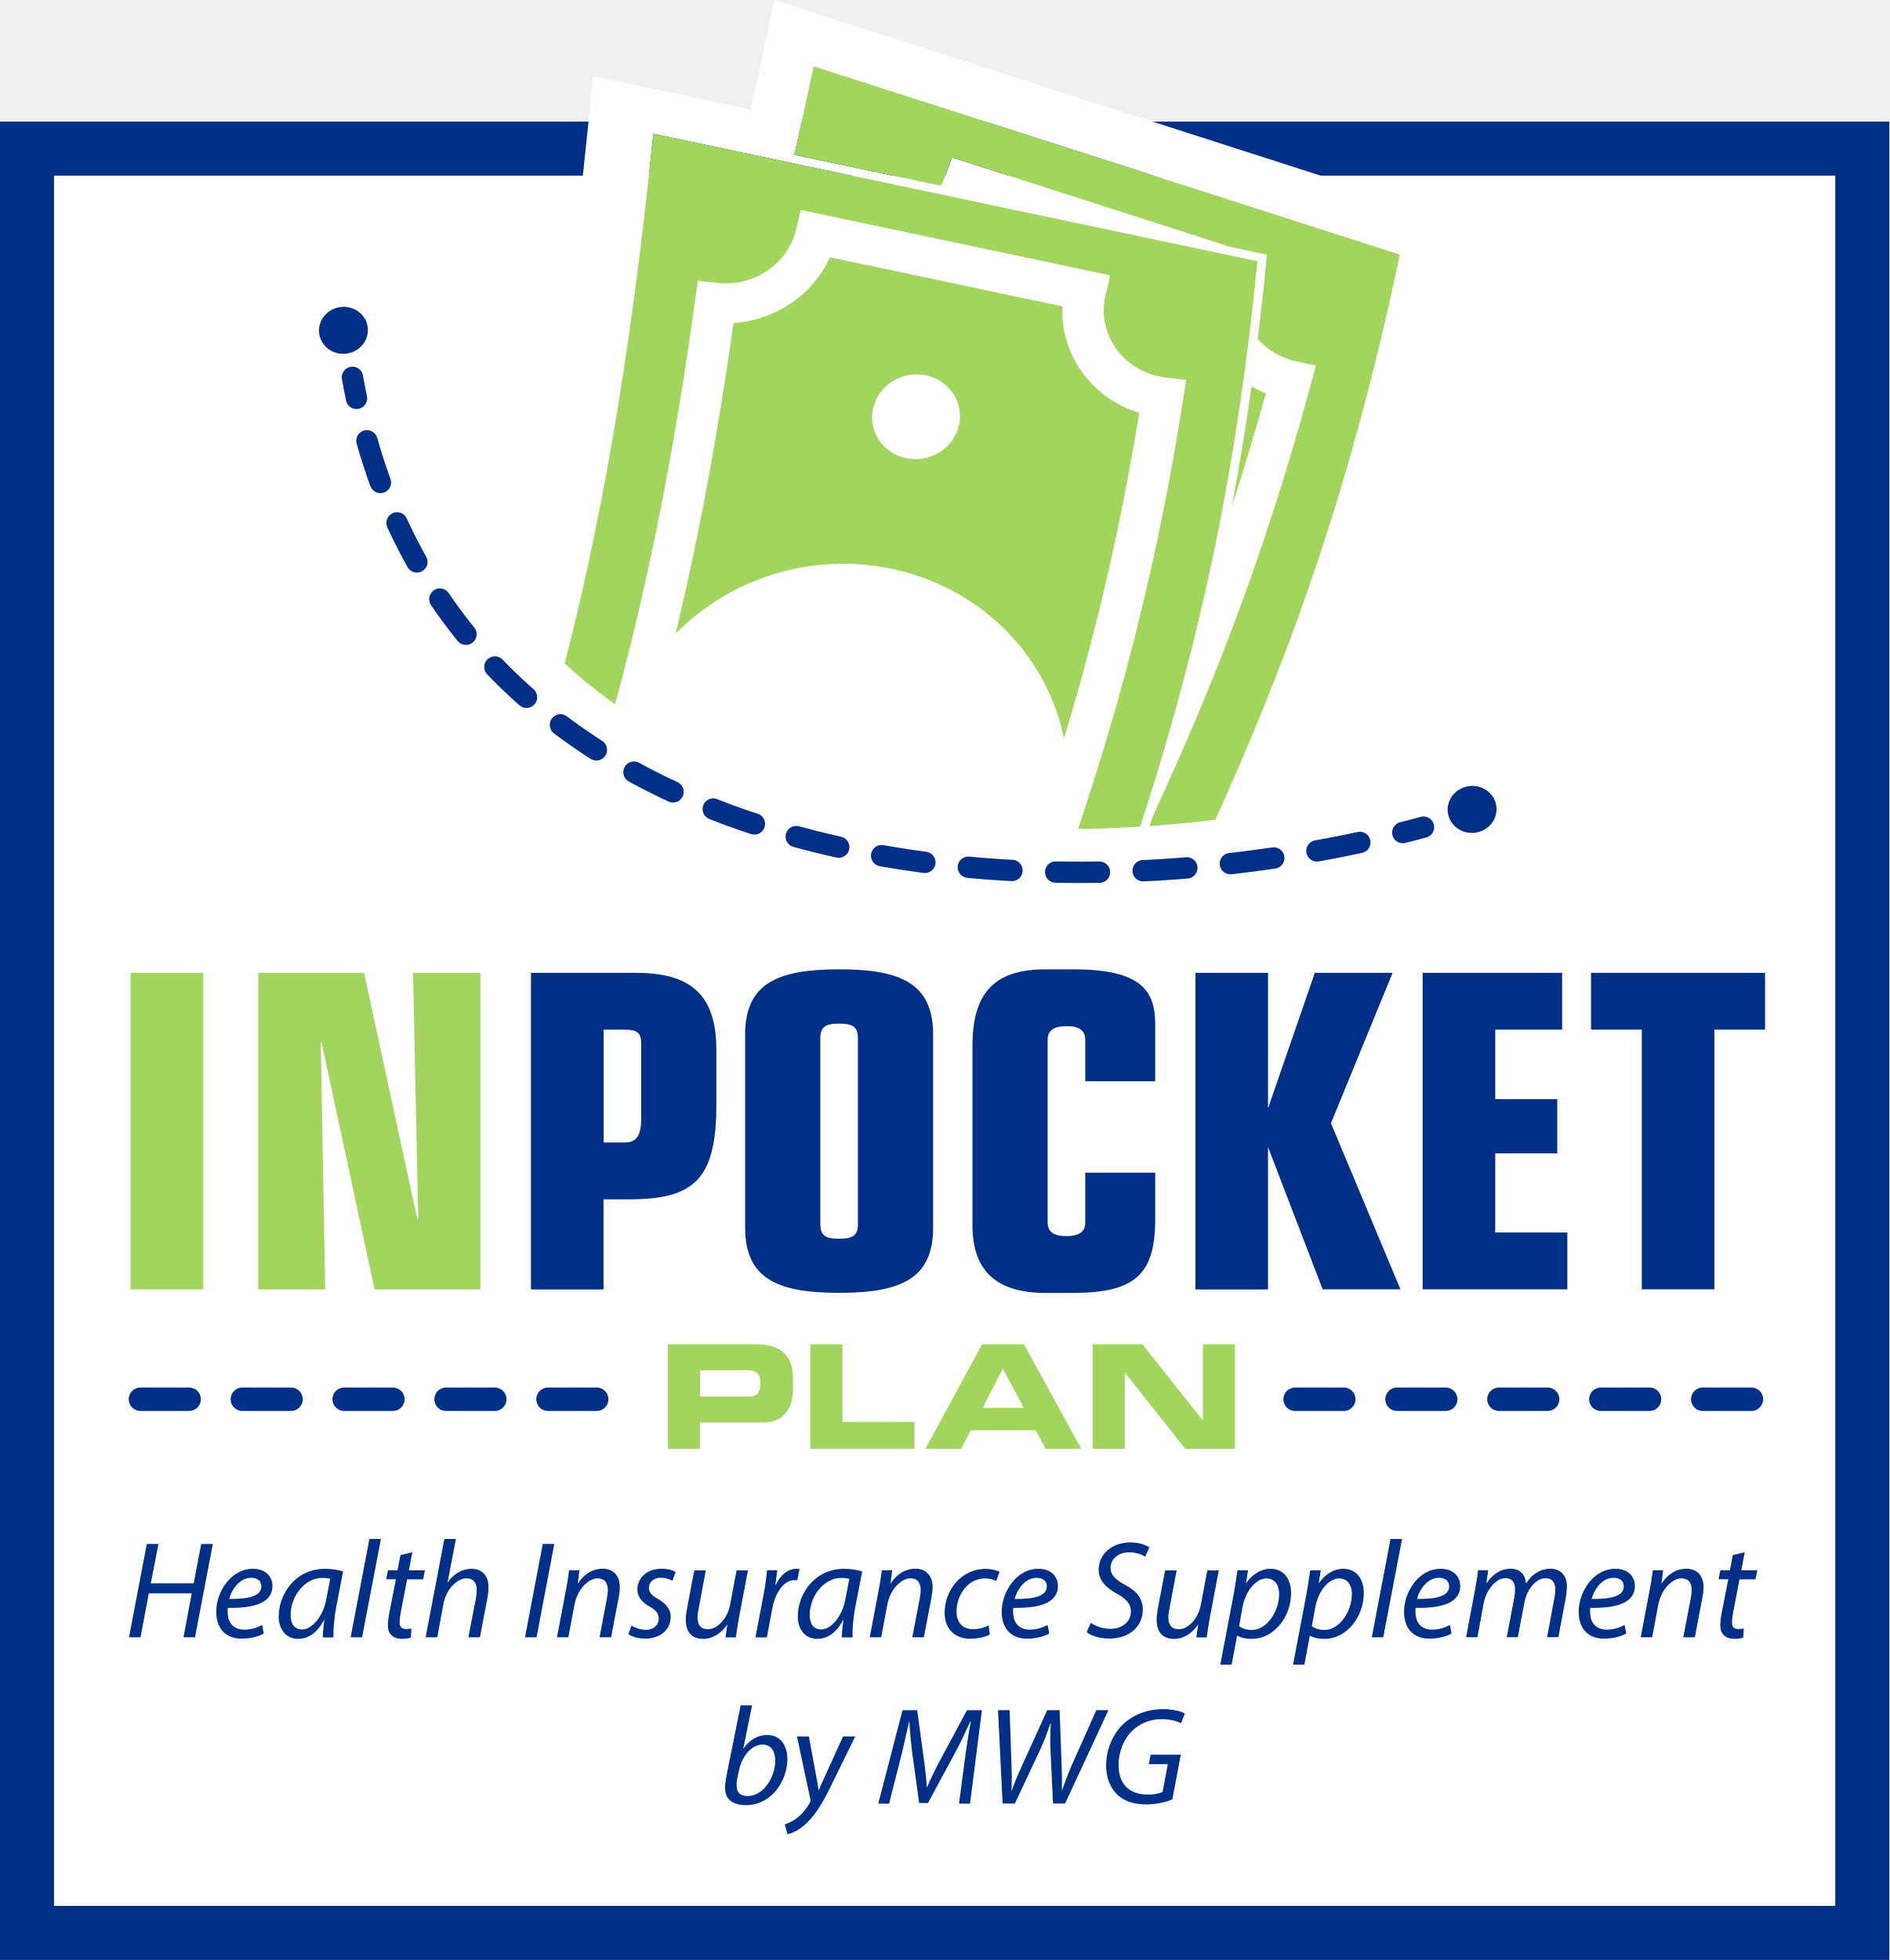
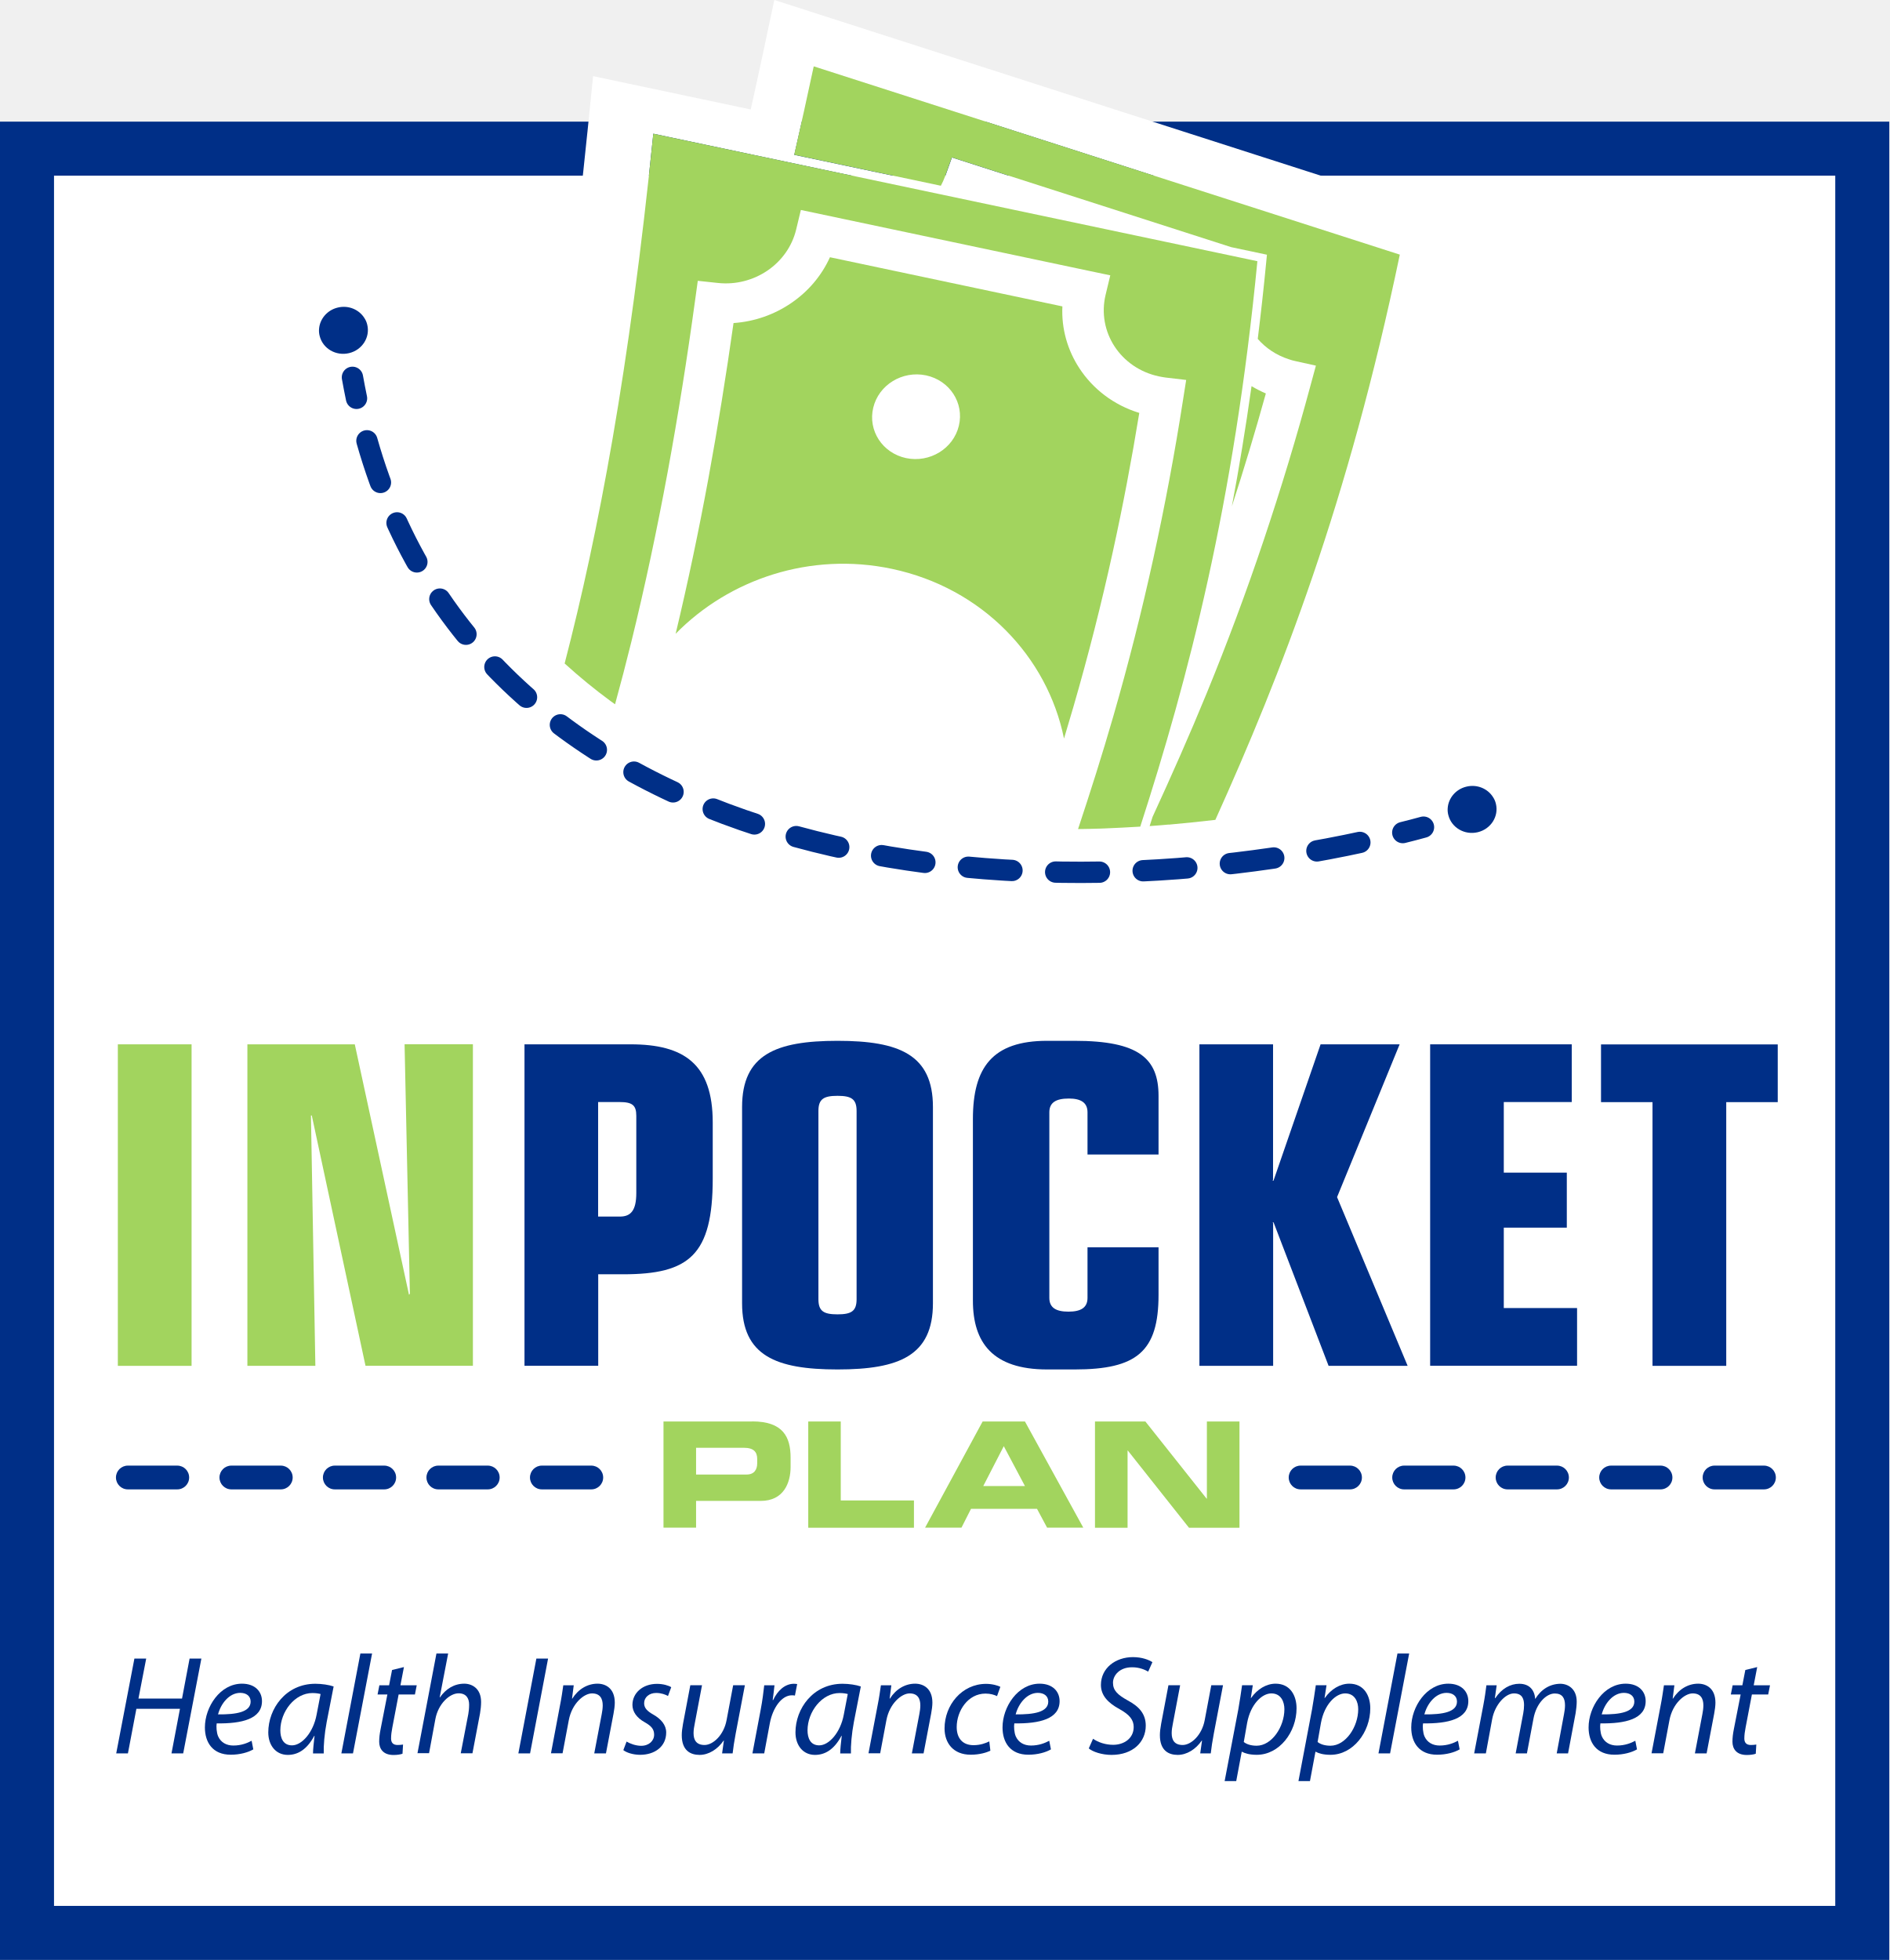
- <svg xmlns="http://www.w3.org/2000/svg" id="Layer_1" data-name="Layer 1" viewBox="0 0 209.86 217.69">
+ <svg xmlns="http://www.w3.org/2000/svg" id="Layer_1" viewBox="0 0 209.86 217.69">
  <defs>
-     <style>
-       .cls-1 {
-         fill: #002f87;
-       }
- 
-       .cls-2, .cls-3 {
-         fill: #fff;
-       }
- 
-       .cls-4 {
-         fill: #a2d45e;
-       }
- 
-       .cls-5 {
-         stroke-dasharray: 0 0 4.86 4.86;
-       }
- 
-       .cls-5, .cls-6 {
-         fill: none;
-         stroke-linecap: round;
-         stroke-width: 2.37px;
-       }
- 
-       .cls-5, .cls-6, .cls-3 {
-         stroke: #002f87;
-         stroke-miterlimit: 10;
-       }
- 
-       .cls-3 {
-         stroke-width: 6px;
-       }
-     </style>
+     <style>.cls-1{fill:#002f87;}.cls-2,.cls-3{fill:#fff;}.cls-4{fill:#a2d45e;}.cls-5{stroke-dasharray:0 0 4.86 4.86;}.cls-5,.cls-6{fill:none;stroke-linecap:round;stroke-width:2.37px;}.cls-5,.cls-6,.cls-3{stroke:#002f87;stroke-miterlimit:10;}.cls-3{stroke-width:6px;}</style>
  </defs>
  <rect class="cls-3" x="3" y="16.51" width="203.86" height="198.17" />
  <g>
-     <path class="cls-1" d="M17.6,171.48l-.85,4.37h4.77l.83-4.37h1.29l-1.98,10.37h-1.28l.92-4.88h-4.77l-.92,4.88h-1.28l1.98-10.37h1.28Z" />
-     <path class="cls-1" d="M29.31,181.42c-.55,.32-1.46,.58-2.46,.58-1.97,0-2.83-1.34-2.83-2.98,0-2.25,1.66-4.78,4.06-4.78,1.42,0,2.18,.85,2.18,1.91,0,1.95-2.2,2.48-4.95,2.43-.06,.32-.02,1.02,.15,1.42,.29,.66,.89,1,1.66,1,.88,0,1.54-.28,2-.52l.18,.95Zm-1.42-6.18c-1.21,0-2.12,1.18-2.43,2.35,2,.02,3.57-.25,3.57-1.4,0-.62-.46-.95-1.14-.95Z" />
-     <path class="cls-1" d="M35.85,181.85c0-.45,.08-1.15,.17-1.92h-.03c-.82,1.54-1.83,2.09-2.89,2.09-1.31,0-2.14-1.05-2.14-2.46,0-2.58,1.91-5.32,5.15-5.32,.71,0,1.49,.12,2,.29l-.75,3.88c-.25,1.29-.35,2.62-.32,3.45h-1.18Zm.83-6.49c-.18-.05-.46-.11-.89-.11-1.92,0-3.49,2.01-3.51,4.08,0,.83,.29,1.65,1.28,1.65,1.06,0,2.32-1.38,2.69-3.37l.43-2.25Z" />
-     <path class="cls-1" d="M38.95,181.85l2.08-10.92h1.28l-2.09,10.92h-1.26Z" />
-     <path class="cls-1" d="M45.8,172.41l-.38,2h1.78l-.2,1h-1.78l-.69,3.61c-.08,.42-.14,.8-.14,1.2,0,.45,.21,.71,.71,.71,.22,0,.43-.02,.6-.05l-.06,1c-.23,.09-.62,.14-.98,.14-1.14,0-1.57-.69-1.57-1.45,0-.43,.05-.86,.15-1.4l.74-3.77h-1.08l.2-1h1.06l.32-1.68,1.32-.32Z" />
-     <path class="cls-1" d="M47.28,181.85l2.08-10.92h1.28l-.92,4.8h.03c.63-.91,1.54-1.49,2.66-1.49,.85,0,1.85,.52,1.85,2,0,.4-.05,.88-.12,1.26l-.83,4.35h-1.28l.83-4.29c.05-.28,.09-.62,.09-1.03,0-.69-.32-1.23-1.15-1.23-.98,0-2.23,1.15-2.54,2.83l-.69,3.72h-1.28Z" />
-     <path class="cls-1" d="M61.57,171.48l-1.97,10.37h-1.28l1.97-10.37h1.28Z" />
-     <path class="cls-1" d="M61.87,181.85l1-5.28c.17-.83,.26-1.55,.35-2.17h1.14l-.18,1.46h.03c.66-1.05,1.66-1.63,2.75-1.63,.89,0,1.89,.51,1.89,2.08,0,.32-.06,.8-.14,1.2l-.83,4.34h-1.28l.81-4.29c.06-.29,.11-.65,.11-.95,0-.75-.29-1.31-1.17-1.31s-2.2,1.09-2.54,2.94l-.68,3.61h-1.28Z" />
-     <path class="cls-1" d="M70.15,180.56c.35,.22,1,.46,1.6,.46,.86,0,1.42-.55,1.42-1.22,0-.58-.26-.94-1.03-1.37-.86-.48-1.34-1.14-1.34-1.89,0-1.31,1.12-2.31,2.69-2.31,.68,0,1.28,.18,1.55,.37l-.35,.97c-.26-.15-.74-.34-1.29-.34-.77,0-1.32,.48-1.32,1.12,0,.54,.35,.88,1.02,1.25,.83,.48,1.4,1.12,1.4,1.95,0,1.57-1.28,2.45-2.85,2.45-.8,0-1.51-.25-1.85-.51l.35-.94Z" />
-     <path class="cls-1" d="M83.08,174.41l-1,5.28c-.15,.83-.26,1.55-.34,2.17h-1.15l.2-1.4h-.03c-.66,.97-1.65,1.57-2.63,1.57s-1.95-.46-1.95-2.15c0-.35,.05-.75,.14-1.25l.8-4.21h1.28l-.78,4.15c-.09,.42-.14,.77-.14,1.09,0,.77,.32,1.29,1.2,1.29,.92,0,2.11-1.08,2.42-2.72l.72-3.81h1.28Z" />
-     <path class="cls-1" d="M83.92,181.85l.91-4.8c.18-.97,.31-1.95,.38-2.65h1.12c-.06,.52-.12,1.05-.2,1.62h.05c.48-1.02,1.28-1.78,2.28-1.78,.11,0,.26,.02,.35,.03l-.25,1.26c-.08-.02-.2-.03-.34-.03-1.11,0-2.09,1.34-2.42,3.08l-.62,3.28h-1.28Z" />
-     <path class="cls-1" d="M93.51,181.85c0-.45,.08-1.15,.17-1.92h-.03c-.82,1.54-1.83,2.09-2.89,2.09-1.31,0-2.14-1.05-2.14-2.46,0-2.58,1.91-5.32,5.15-5.32,.71,0,1.49,.12,2,.29l-.75,3.88c-.25,1.29-.35,2.62-.32,3.45h-1.18Zm.83-6.49c-.18-.05-.46-.11-.89-.11-1.92,0-3.49,2.01-3.51,4.08,0,.83,.29,1.65,1.28,1.65,1.06,0,2.32-1.38,2.69-3.37l.43-2.25Z" />
-     <path class="cls-1" d="M96.61,181.85l1-5.28c.17-.83,.26-1.55,.35-2.17h1.14l-.18,1.46h.03c.66-1.05,1.66-1.63,2.75-1.63,.89,0,1.89,.51,1.89,2.08,0,.32-.06,.8-.14,1.2l-.83,4.34h-1.28l.82-4.29c.06-.29,.11-.65,.11-.95,0-.75-.29-1.31-1.17-1.31s-2.2,1.09-2.54,2.94l-.68,3.61h-1.28Z" />
-     <path class="cls-1" d="M109.94,181.56c-.38,.18-1.15,.45-2.15,.45-1.92,0-2.86-1.29-2.86-2.88,0-2.54,1.88-4.88,4.55-4.88,.69,0,1.32,.2,1.55,.32l-.37,1.02c-.29-.14-.71-.28-1.26-.28-1.94,0-3.15,1.91-3.15,3.66,0,1.2,.63,1.98,1.85,1.98,.75,0,1.34-.23,1.72-.42l.12,1.02Z" />
-     <path class="cls-1" d="M116.56,181.42c-.55,.32-1.46,.58-2.46,.58-1.97,0-2.83-1.34-2.83-2.98,0-2.25,1.66-4.78,4.06-4.78,1.42,0,2.18,.85,2.18,1.91,0,1.95-2.2,2.48-4.95,2.43-.06,.32-.02,1.02,.15,1.42,.29,.66,.89,1,1.66,1,.88,0,1.54-.28,2-.52l.18,.95Zm-1.42-6.18c-1.21,0-2.12,1.18-2.43,2.35,2,.02,3.57-.25,3.57-1.4,0-.62-.46-.95-1.14-.95Z" />
-     <path class="cls-1" d="M121.17,180.25c.55,.38,1.34,.66,2.2,.66,1.17,0,2.25-.69,2.25-1.95,0-.77-.45-1.34-1.52-1.94-1.32-.71-2.06-1.54-2.06-2.66,0-1.85,1.6-3.05,3.51-3.05,1,0,1.75,.31,2.12,.55l-.46,1.03c-.32-.19-.97-.49-1.8-.48-1.28,0-2.05,.85-2.05,1.69s.52,1.32,1.6,1.92c1.28,.68,1.98,1.49,1.98,2.77,0,1.8-1.42,3.2-3.74,3.2-1.05,0-2.06-.34-2.49-.71l.46-1.05Z" />
-     <path class="cls-1" d="M135.38,174.41l-1,5.28c-.15,.83-.26,1.55-.34,2.17h-1.15l.2-1.4h-.03c-.66,.97-1.65,1.57-2.63,1.57s-1.95-.46-1.95-2.15c0-.35,.05-.75,.14-1.25l.8-4.21h1.28l-.78,4.15c-.09,.42-.14,.77-.14,1.09,0,.77,.32,1.29,1.2,1.29,.92,0,2.11-1.08,2.41-2.72l.72-3.81h1.28Z" />
-     <path class="cls-1" d="M135.55,184.9l1.49-7.84c.15-.89,.31-1.89,.42-2.65h1.17l-.22,1.4h.03c.68-.97,1.66-1.57,2.68-1.57,1.62,0,2.29,1.32,2.29,2.69,0,2.62-1.88,5.09-4.35,5.09-.8,0-1.32-.17-1.62-.34h-.03l-.6,3.21h-1.26Zm2.09-4.29c.32,.26,.81,.42,1.42,.42,1.65,0,3.03-2.05,3.03-4,0-.78-.35-1.72-1.43-1.72-1,0-2.26,1.15-2.65,3.23l-.37,2.08Z" />
-     <path class="cls-1" d="M143.63,184.9l1.49-7.84c.15-.89,.31-1.89,.42-2.65h1.17l-.22,1.4h.03c.68-.97,1.66-1.57,2.68-1.57,1.62,0,2.29,1.32,2.29,2.69,0,2.62-1.88,5.09-4.35,5.09-.8,0-1.32-.17-1.62-.34h-.03l-.6,3.21h-1.26Zm2.09-4.29c.32,.26,.82,.42,1.42,.42,1.65,0,3.03-2.05,3.03-4,0-.78-.35-1.72-1.43-1.72-1,0-2.26,1.15-2.65,3.23l-.37,2.08Z" />
-     <path class="cls-1" d="M152.38,181.85l2.08-10.92h1.28l-2.09,10.92h-1.26Z" />
-     <path class="cls-1" d="M161.25,181.42c-.55,.32-1.46,.58-2.46,.58-1.97,0-2.83-1.34-2.83-2.98,0-2.25,1.66-4.78,4.06-4.78,1.42,0,2.18,.85,2.18,1.91,0,1.95-2.2,2.48-4.95,2.43-.06,.32-.02,1.02,.15,1.42,.29,.66,.89,1,1.66,1,.88,0,1.54-.28,2-.52l.18,.95Zm-1.42-6.18c-1.21,0-2.12,1.18-2.43,2.35,2,.02,3.57-.25,3.57-1.4,0-.62-.46-.95-1.14-.95Z" />
-     <path class="cls-1" d="M162.85,181.85l1-5.28c.15-.83,.26-1.55,.34-2.17h1.12l-.2,1.4h.05c.69-1.03,1.63-1.57,2.61-1.57,1.14,0,1.68,.72,1.74,1.66,.66-1.08,1.61-1.65,2.74-1.66,.86,0,1.8,.55,1.8,1.95,0,.35-.05,.85-.12,1.26l-.83,4.4h-1.25l.8-4.29c.06-.28,.11-.66,.11-.97,0-.79-.29-1.29-1.12-1.29-.92,0-2.01,1.08-2.32,2.74l-.72,3.81h-1.23l.83-4.37c.06-.32,.09-.62,.09-.91,0-.63-.17-1.28-1.11-1.28s-2.09,1.23-2.38,2.82l-.69,3.74h-1.25Z" />
-     <path class="cls-1" d="M180.65,181.42c-.55,.32-1.46,.58-2.46,.58-1.97,0-2.83-1.34-2.83-2.98,0-2.25,1.66-4.78,4.06-4.78,1.42,0,2.18,.85,2.18,1.91,0,1.95-2.2,2.48-4.95,2.43-.06,.32-.02,1.02,.15,1.42,.29,.66,.89,1,1.66,1,.88,0,1.54-.28,2-.52l.18,.95Zm-1.42-6.18c-1.21,0-2.12,1.18-2.43,2.35,2,.02,3.57-.25,3.57-1.4,0-.62-.46-.95-1.14-.95Z" />
-     <path class="cls-1" d="M182.25,181.85l1-5.28c.17-.83,.26-1.55,.35-2.17h1.14l-.18,1.46h.03c.66-1.05,1.66-1.63,2.75-1.63,.89,0,1.89,.51,1.89,2.08,0,.32-.06,.8-.14,1.2l-.83,4.34h-1.28l.82-4.29c.06-.29,.11-.65,.11-.95,0-.75-.29-1.31-1.17-1.31s-2.2,1.09-2.54,2.94l-.68,3.61h-1.28Z" />
-     <path class="cls-1" d="M193.8,172.41l-.38,2h1.78l-.2,1h-1.78l-.69,3.61c-.08,.42-.14,.8-.14,1.2,0,.45,.21,.71,.71,.71,.22,0,.43-.02,.6-.05l-.06,1c-.23,.09-.62,.14-.98,.14-1.14,0-1.57-.69-1.57-1.45,0-.43,.05-.86,.15-1.4l.74-3.77h-1.08l.2-1h1.06l.32-1.68,1.32-.32Z" />
-     <path class="cls-1" d="M83.54,189.39l-.98,4.83h.03c.66-1,1.62-1.52,2.62-1.52,1.63,0,2.25,1.35,2.25,2.68,0,2.28-1.65,5.11-4.63,5.11-1.31,0-2.29-.54-2.29-1.92,0-.35,.06-.8,.12-1.15l1.61-8.01h1.28Zm-1.62,8.04c-.06,.25-.11,.55-.09,.94,0,.71,.4,1.11,1.2,1.11,1.92,0,3.09-2.29,3.09-3.94,0-.92-.4-1.78-1.42-1.78-1.11,0-2.25,1.14-2.62,2.89l-.17,.79Z" />
-     <path class="cls-1" d="M89.85,192.87l.74,4.01c.17,.85,.26,1.4,.34,1.95h.03c.2-.48,.42-1,.8-1.82l1.89-4.15h1.35l-2.78,5.66c-.8,1.62-1.55,2.92-2.57,3.91-.83,.85-1.74,1.2-2.17,1.29l-.31-1.09c.32-.12,.86-.32,1.37-.72,.49-.38,1.03-.98,1.43-1.71,.06-.12,.06-.22,.05-.34l-1.49-7h1.32Z" />
-     <path class="cls-1" d="M106.53,200.31l.74-5.6c.14-.98,.37-2.51,.57-3.51h-.06c-.48,1.05-1.05,2.28-1.62,3.34l-3.08,5.71h-.98l-.77-5.58c-.15-1.2-.26-2.4-.32-3.46h-.03c-.23,.95-.55,2.52-.8,3.51l-1.42,5.6h-1.2l2.69-10.37h1.63l.81,5.95c.11,.88,.23,1.81,.25,2.58h.05c.32-.77,.77-1.69,1.21-2.55l3.21-5.98h1.66l-1.32,10.37h-1.23Z" />
-     <path class="cls-1" d="M111.37,200.31l-.51-10.37h1.29l.21,6.21c.05,1.34,.02,2.05,0,2.71h.03c.25-.68,.49-1.35,1.08-2.63l2.86-6.29h1.37l.22,5.97c.05,1.34,.05,2.25,.03,2.92h.03c.31-.89,.62-1.72,1.02-2.66l2.78-6.23h1.34l-4.81,10.37h-1.34l-.28-5.89c-.05-1.22-.03-1.8,.03-2.98h-.05c-.34,.98-.62,1.78-1.05,2.72l-2.89,6.15h-1.37Z" />
-     <path class="cls-1" d="M130.22,199.86c-.6,.25-1.71,.55-2.92,.55-1.46,0-2.6-.42-3.38-1.29s-1.05-2-1.05-3.03c0-1.72,.69-3.52,2.03-4.72,1.11-.97,2.6-1.54,4.26-1.54,1.28,0,2.14,.29,2.45,.48l-.42,1.08c-.54-.26-1.25-.45-2.18-.45-1.23,0-2.35,.45-3.21,1.26-.97,.91-1.55,2.38-1.55,3.8,0,2,1,3.32,3.31,3.32,.62,0,1.2-.12,1.58-.29l.58-3.09h-2.11l.2-1.05h3.35l-.94,4.97Z" />
-   </g>
-   <g>
-     <path class="cls-4" d="M14.51,108.05h8.06v35.16H14.51v-35.16Z" />
-     <path class="cls-4" d="M35.73,115.82h-.1l.49,27.39h-7.43v-35.16h11.75l5.92,27.39,.1-.1-.58-27.29h7.48v35.16h-11.75l-5.88-27.39Z" />
-     <path class="cls-1" d="M58.98,108.05h11.61c5.83,0,8.98,2.14,8.98,8.55v6.12c0,8.4-2.57,10.49-9.81,10.49h-2.72v10h-8.06v-35.16Zm10.44,18.84c1.17,0,1.8-.63,1.8-2.57v-8.45c0-1.17-.44-1.51-1.84-1.51h-2.33v12.53h2.38Z" />
-     <path class="cls-1" d="M82.77,114.9c0-5.73,3.69-7.24,10.44-7.24s10.44,1.51,10.44,7.24v21.46c0,5.73-3.69,7.23-10.44,7.23s-10.44-1.51-10.44-7.23v-21.46Zm12.53,.44c0-1.31-.58-1.65-2.09-1.65s-2.09,.34-2.09,1.65v20.59c0,1.31,.58,1.65,2.09,1.65s2.09-.34,2.09-1.65v-20.59Z" />
-     <path class="cls-1" d="M108.02,116.21c0-5.63,2.14-8.55,8.11-8.55h3.01c7.04,0,9.18,1.94,9.18,6.02v6.41h-7.77v-4.61c0-1.07-.73-1.51-2.04-1.51-1.41,0-2.14,.44-2.14,1.51v20.3c0,1.07,.73,1.51,2.09,1.51s2.09-.44,2.09-1.51v-5.54h7.77v5.2c0,6.22-2.38,8.16-9.18,8.16h-3.01c-5.97,0-8.11-2.96-8.11-7.53v-19.86Z" />
-     <path class="cls-1" d="M132.79,108.05h8.06v14.81l-.05,.1h.1l5.15-14.91h8.64l-6.85,16.7,7.72,18.45h-8.64l-6.02-15.68h-.1l.05,.1v15.59h-8.06v-35.16Z" />
-     <path class="cls-1" d="M158.03,108.05h15.49v6.31h-7.43v7.72h6.89v6.02h-6.89v8.79h8.01v6.31h-16.07v-35.16Z" />
-     <path class="cls-1" d="M182.36,114.36h-5.63v-6.31h19.33v6.31h-5.63v28.84h-8.06v-28.84Z" />
+     <path class="cls-4" d="M13.09,115.99h8.19v35.71H13.09v-35.71Z" />
+     <path class="cls-4" d="M34.64,123.89h-.1l.49,27.81h-7.55v-35.71h11.93l6.02,27.81,.1-.1-.59-27.72h7.59v35.71h-11.93l-5.97-27.81Z" />
+     <path class="cls-1" d="M58.26,115.99h11.79c5.92,0,9.12,2.17,9.12,8.68v6.21c0,8.53-2.61,10.65-9.96,10.65h-2.76v10.16h-8.19v-35.71Zm10.6,19.13c1.18,0,1.82-.64,1.82-2.61v-8.58c0-1.18-.44-1.53-1.87-1.53h-2.37v12.72h2.42Z" />
+     <path class="cls-1" d="M82.43,122.95c0-5.82,3.75-7.35,10.6-7.35s10.6,1.53,10.6,7.35v21.8c0,5.82-3.75,7.35-10.6,7.35s-10.6-1.53-10.6-7.35v-21.8Zm12.72,.44c0-1.33-.59-1.68-2.12-1.68s-2.12,.35-2.12,1.68v20.91c0,1.33,.59,1.68,2.12,1.68s2.12-.35,2.12-1.68v-20.91Z" />
+     <path class="cls-1" d="M108.07,124.28c0-5.72,2.17-8.68,8.24-8.68h3.06c7.15,0,9.32,1.97,9.32,6.12v6.51h-7.89v-4.69c0-1.08-.74-1.53-2.07-1.53-1.43,0-2.17,.44-2.17,1.53v20.61c0,1.09,.74,1.53,2.12,1.53s2.12-.44,2.12-1.53v-5.62h7.89v5.28c0,6.31-2.42,8.29-9.32,8.29h-3.06c-6.07,0-8.24-3.01-8.24-7.64v-20.17Z" />
+     <path class="cls-1" d="M133.22,115.99h8.19v15.04l-.05,.1h.1l5.23-15.14h8.78l-6.95,16.97,7.84,18.74h-8.78l-6.11-15.93h-.1l.05,.1v15.83h-8.19v-35.71Z" />
+     <path class="cls-1" d="M158.86,115.99h15.73v6.41h-7.55v7.84h7v6.11h-7v8.93h8.14v6.41h-16.32v-35.71Z" />
+     <path class="cls-1" d="M183.56,122.41h-5.72v-6.41h19.63v6.41h-5.72v29.29h-8.19v-29.29Z" />
  </g>
  <g>
    <path class="cls-2" d="M56.84,67.53c1.42,1.72,2.94,3.36,4.54,4.91,.28,.27,.56,.53,.84,.8,.16,.15,.33,.3,.5,.45,3.76-14.46,7.2-32.62,9.85-58.84l67.1,14.18c-2.63,27.06-7.69,46.31-13.01,62.8,.35-.02,.7-.05,1.05-.07,.11-.34,.22-.69,.33-1.03,2.08-4.52,4.1-9.07,5.99-13.68,2.31-5.62,4.41-11.29,6.34-17.01,1.94-5.78,3.68-11.52,5.22-17.25l.59-2.17-2.26-.5c-.09-.02-.22-.05-.37-.09l-.35-.11c-1.41-.45-2.59-1.26-3.48-2.27,.34-2.76,.65-5.6,.94-8.52l.08-.83-3.97-.84-31.03-9.97-.75,2.1c-.13,.37-.29,.72-.47,1.05l-16.29-3.44c.72-3.14,1.45-6.41,2.17-9.82l65.09,20.91c-5.75,27.56-13.17,46.56-20.49,62.78,2.22-.27,4.48-.58,6.76-.95,6.95-15.75,13.98-34.5,19.47-60.79l1.01-4.83-39.22-12.6L86.01,0l-1.34,6.3c-.43,2-.85,3.96-1.28,5.86l-17.51-3.7-.62,6.12-.03,.27c-2.3,22.72-5.2,39.3-8.38,52.67Zm83.77-23.83c-1.18,4.25-2.43,8.43-3.78,12.55,.8-4.23,1.53-8.67,2.19-13.37,.5,.3,1.03,.58,1.59,.81Z" />
    <path class="cls-4" d="M136.83,56.25c1.34-4.12,2.6-8.3,3.78-12.55-.56-.24-1.08-.51-1.59-.81-.66,4.69-1.39,9.14-2.19,13.37Z" />
    <path class="cls-4" d="M129.83,91.59c1.7-.15,3.42-.33,5.17-.53,7.32-16.22,14.74-35.22,20.49-62.78L90.39,7.37c-.73,3.41-1.45,6.68-2.17,9.82l16.29,3.44c.18-.34,.34-.69,.47-1.05l.75-2.1,31.03,9.97,3.97,.84-.08,.83c-.28,2.93-.6,5.77-.94,8.52,.89,1.02,2.07,1.82,3.48,2.27l.35,.11c.15,.04,.28,.07,.37,.09l2.26,.5-.59,2.17c-1.54,5.73-3.28,11.47-5.22,17.25-1.92,5.72-4.03,11.38-6.34,17.01-1.89,4.61-3.91,9.16-5.99,13.68-.11,.35-.22,.69-.33,1.03,.39-.03,.79-.06,1.19-.09,.31-.02,.62-.05,.93-.08Z" />
    <path class="cls-2" d="M128.09,62.11c1.3-5.93,2.4-11.81,3.31-17.66l.35-2.22-2.3-.27c-.09-.01-.22-.03-.38-.06l-.36-.07c-2.13-.45-3.85-1.69-4.92-3.33-1.07-1.64-1.49-3.68-.99-5.73l.52-2.16-2.24-.47-32.13-6.79-.52,2.16c-.46,1.91-1.62,3.5-3.17,4.56-1.56,1.07-3.51,1.6-5.5,1.39l-2.26-.24-.3,2.17c-.87,6.36-1.88,12.72-3.05,19.09-1.17,6.36-2.51,12.66-4.04,18.87-.57,2.31-1.17,4.61-1.8,6.9,.55,.4,1.13,.8,1.73,1.2,.26,.17,.51,.34,.77,.51,.29,.19,.58,.37,.88,.55,.48,.3,.88,.54,1.24,.76,1.03,.61,2.08,1.2,3.12,1.74,1.07,.56,2.13,1.08,3.17,1.56,1.44,.66,3,1.31,4.64,1.93l.27,.1c.14,.05,.27,.1,.41,.15,.71,.26,1.44,.51,2.18,.76h0c.76,.25,1.52,.49,2.3,.73,.49,.15,.98,.29,1.46,.42h0c.15,.04,.31,.09,.45,.13,1.31,.36,2.64,.69,3.95,.98h.06c.51,.13,1.03,.23,1.52,.33,1.21,.25,2.49,.48,3.81,.69l.24,.04c.11,.02,.22,.04,.34,.05,.13,.02,.26,.04,.39,.06,1.43,.22,2.9,.4,4.38,.56h0c.15,.02,.31,.04,.46,.05,1.17,.12,2.36,.22,3.55,.3h0c.09,0,.18,.01,.26,.02,.7,.05,1.42,.09,2.15,.12l.42-.02,.19,.05h0c.2,0,.4,.01,.6,.02,.15,0,.29,0,.44,.01h.15c.23,.01,.46,.02,.69,.03,1.73,.05,3.47,.06,5.19,.03,1.37-4.13,2.68-8.28,3.9-12.47,1.68-5.82,3.16-11.66,4.45-17.53Zm-8.87,16.4c-.34,1.17-.69,2.34-1.04,3.51-1.84-9.12-9.08-16.73-19.12-18.85-9.03-1.91-18.06,1.12-24.02,7.21,1.37-5.72,2.57-11.46,3.63-17.2,1.06-5.73,1.98-11.5,2.8-17.31,2.34-.16,4.55-.95,6.42-2.23,1.85-1.26,3.35-3,4.29-5.08l25.82,5.46c-.11,2.48,.58,4.86,1.88,6.86,1.5,2.3,3.81,4.1,6.66,4.97-.85,5.21-1.82,10.33-2.93,15.37-1.27,5.76-2.72,11.51-4.39,17.28Z" />
    <path class="cls-2" d="M102.85,41.69c-2.63-.55-5.25,1.05-5.86,3.59-.61,2.54,1.03,5.04,3.65,5.6,2.63,.55,5.25-1.05,5.86-3.59,.61-2.54-1.03-5.04-3.65-5.6Z" />
    <path class="cls-4" d="M126.55,45.86c-2.85-.87-5.16-2.67-6.66-4.97-1.31-2-2-4.39-1.88-6.86l-25.82-5.46c-.94,2.08-2.44,3.82-4.29,5.08-1.86,1.28-4.08,2.07-6.42,2.23-.82,5.8-1.75,11.58-2.8,17.31-1.06,5.74-2.26,11.47-3.63,17.2,5.97-6.09,14.99-9.12,24.02-7.21,10.03,2.12,17.27,9.74,19.12,18.85,.35-1.17,.7-2.34,1.04-3.51,1.67-5.77,3.13-11.52,4.39-17.28,1.11-5.04,2.08-10.17,2.93-15.37Zm-20.04,1.43c-.61,2.54-3.23,4.14-5.86,3.59-2.63-.56-4.26-3.06-3.65-5.6,.61-2.54,3.23-4.14,5.86-3.59,2.63,.56,4.26,3.06,3.65,5.6Z" />
    <path class="cls-4" d="M67.84,77.88c.16,.11,.31,.23,.48,.34,.63-2.29,1.23-4.59,1.8-6.9,1.53-6.21,2.86-12.51,4.04-18.87,1.17-6.36,2.18-12.73,3.05-19.09l.3-2.17,2.26,.24c1.99,.21,3.93-.32,5.5-1.39,1.54-1.06,2.71-2.64,3.17-4.56l.52-2.16,32.13,6.79,2.24,.47-.52,2.16c-.49,2.05-.08,4.09,.99,5.73,1.07,1.64,2.8,2.88,4.92,3.33l.36,.07c.16,.03,.28,.04,.38,.06l2.3,.27-.35,2.22c-.91,5.85-2.01,11.73-3.31,17.66-1.29,5.87-2.77,11.71-4.45,17.53-1.21,4.19-2.53,8.34-3.9,12.47,.24,0,.49,0,.73-.01,.17,0,.35,0,.52-.01l.75-.02c.32,0,.65-.02,.97-.03,1.27-.05,2.59-.12,3.94-.2,5.33-16.49,10.39-35.74,13.01-62.8L72.57,14.85c-2.66,26.22-6.1,44.37-9.85,58.84,1.63,1.48,3.35,2.89,5.12,4.19Z" />
    <path class="cls-1" d="M35.51,37.32c.35,1.4,1.81,2.25,3.27,1.9,1.46-.35,2.36-1.77,2.01-3.17-.06-.26-.17-.51-.31-.72-.59-.95-1.78-1.46-2.96-1.17-1.18,.28-2,1.27-2.08,2.38-.02,.26,0,.52,.07,.78Z" />
    <path class="cls-1" d="M160.88,90.53c.35,1.4,1.81,2.25,3.27,1.9,1.46-.35,2.36-1.77,2.01-3.17-.06-.26-.17-.51-.31-.72-.59-.95-1.78-1.46-2.96-1.17-1.18,.28-2,1.27-2.08,2.38-.02,.26,0,.52,.07,.78Z" />
    <g>
      <path class="cls-6" d="M39.15,41.91c.14,.79,.29,1.56,.45,2.33" />
      <path class="cls-5" d="M40.76,48.96c13.39,47.24,70.93,53.79,112.7,44.07" />
      <path class="cls-6" d="M155.82,92.47c.77-.19,1.54-.39,2.3-.6" />
    </g>
  </g>
  <g>
-     <path class="cls-4" d="M83.89,149.3h-9.7v11.61h3.56v-2.92h7.07c2.52,0,3.27-1.99,3.27-3.72v-.99c0-2.28-.82-3.98-4.2-3.98Zm.55,4.57c0,.69-.32,1.24-1.15,1.24h-5.53v-2.92h5.23c1.07,0,1.46,.45,1.46,1.24v.45Z" />
-     <polygon class="cls-4" points="93.58 149.3 90.01 149.3 90.01 160.91 101.58 160.91 101.58 157.92 93.58 157.92 93.58 149.3" />
-     <path class="cls-4" d="M109.09,149.3l-6.29,11.61h3.98l1.04-2.05h7.22l1.11,2.05h3.96l-6.38-11.61h-4.64Zm.06,7.06l2.25-4.36,2.31,4.36h-4.56Z" />
-     <polygon class="cls-4" points="133.62 157.73 133.58 157.73 126.9 149.3 121.38 149.3 121.38 160.91 124.94 160.91 124.94 152.47 124.97 152.47 131.66 160.91 137.18 160.91 137.18 149.3 133.62 149.3 133.62 157.73" />
+     <path class="cls-4" d="M83.56,157.88h-9.86v11.79h3.62v-2.97h7.18c2.56,0,3.32-2.02,3.32-3.78v-1.01c0-2.31-.83-4.04-4.27-4.04Zm.55,4.64c0,.7-.33,1.25-1.17,1.25h-5.62v-2.97h5.31c1.09,0,1.48,.46,1.48,1.25v.46Z" />
+     <polygon class="cls-4" points="93.39 157.88 89.78 157.88 89.78 169.68 101.52 169.68 101.52 166.65 93.39 166.65 93.39 157.88" />
+     <path class="cls-4" d="M109.15,157.88l-6.39,11.79h4.04l1.06-2.09h7.33l1.12,2.09h4.02l-6.48-11.79h-4.71Zm.07,7.17l2.28-4.43,2.35,4.43h-4.63Z" />
+     <polygon class="cls-4" points="134.06 166.45 134.03 166.45 127.23 157.88 121.63 157.88 121.63 169.68 125.25 169.68 125.25 161.11 125.28 161.11 132.07 169.68 137.68 169.68 137.68 157.88 134.06 157.88 134.06 166.45" />
  </g>
  <g>
-     <path class="cls-1" d="M21.01,156.71h-5.41c-.72,0-1.3-.58-1.3-1.3s.58-1.3,1.3-1.3h5.41c.72,0,1.3,.58,1.3,1.3s-.58,1.3-1.3,1.3Z" />
-     <path class="cls-1" d="M66.28,156.71h-5.41c-.72,0-1.3-.58-1.3-1.3s.58-1.3,1.3-1.3h5.41c.72,0,1.3,.58,1.3,1.3s-.58,1.3-1.3,1.3Z" />
-     <path class="cls-1" d="M32.33,156.71h-5.41c-.72,0-1.3-.58-1.3-1.3s.58-1.3,1.3-1.3h5.41c.72,0,1.3,.58,1.3,1.3s-.58,1.3-1.3,1.3Z" />
-     <path class="cls-1" d="M43.64,156.71h-5.41c-.72,0-1.3-.58-1.3-1.3s.58-1.3,1.3-1.3h5.41c.72,0,1.3,.58,1.3,1.3s-.58,1.3-1.3,1.3Z" />
-     <path class="cls-1" d="M54.96,156.71h-5.41c-.72,0-1.3-.58-1.3-1.3s.58-1.3,1.3-1.3h5.41c.72,0,1.3,.58,1.3,1.3s-.58,1.3-1.3,1.3Z" />
+     <path class="cls-1" d="M16.24,184.21l-.86,4.44h4.84l.84-4.44h1.31l-2.02,10.53h-1.3l.94-4.95h-4.84l-.94,4.95h-1.3l2.02-10.53h1.3Z" />
+     <path class="cls-1" d="M28.13,194.3c-.56,.33-1.48,.59-2.5,.59-2,0-2.87-1.36-2.87-3.03,0-2.28,1.69-4.86,4.12-4.86,1.44,0,2.22,.86,2.22,1.94,0,1.98-2.23,2.51-5.03,2.47-.06,.33-.02,1.03,.16,1.44,.3,.67,.91,1.02,1.69,1.02,.89,0,1.56-.28,2.03-.53l.19,.97Zm-1.44-6.28c-1.23,0-2.16,1.2-2.47,2.39,2.03,.02,3.62-.25,3.62-1.42,0-.62-.47-.97-1.16-.97Z" />
+     <path class="cls-1" d="M34.77,194.74c0-.45,.08-1.17,.17-1.95h-.03c-.83,1.56-1.86,2.12-2.94,2.12-1.33,0-2.17-1.06-2.17-2.5,0-2.62,1.94-5.4,5.23-5.4,.72,0,1.51,.12,2.03,.3l-.77,3.94c-.25,1.31-.36,2.66-.33,3.5h-1.2Zm.84-6.59c-.19-.05-.47-.11-.91-.11-1.95,0-3.55,2.05-3.56,4.14,0,.84,.3,1.67,1.3,1.67,1.08,0,2.36-1.41,2.73-3.42l.44-2.28Z" />
+     <path class="cls-1" d="M37.92,194.74l2.11-11.09h1.3l-2.12,11.09h-1.28Z" />
+     <path class="cls-1" d="M44.87,185.15l-.39,2.03h1.81l-.2,1.02h-1.81l-.7,3.67c-.08,.42-.14,.81-.14,1.22,0,.45,.22,.72,.72,.72,.22,0,.44-.02,.61-.05l-.06,1.02c-.24,.09-.62,.14-1,.14-1.16,0-1.59-.7-1.59-1.47,0-.44,.05-.87,.16-1.42l.75-3.83h-1.09l.2-1.02h1.08l.33-1.7,1.34-.33Z" />
+     <path class="cls-1" d="M46.37,194.74l2.11-11.09h1.3l-.94,4.87h.03c.64-.92,1.56-1.52,2.7-1.52,.86,0,1.87,.53,1.87,2.03,0,.41-.05,.89-.12,1.28l-.84,4.42h-1.3l.84-4.36c.05-.28,.09-.62,.09-1.05,0-.7-.33-1.25-1.17-1.25-1,0-2.27,1.17-2.58,2.87l-.7,3.78h-1.3Z" />
+     <path class="cls-1" d="M60.88,184.21l-2,10.53h-1.3l2-10.53h1.3Z" />
+     <path class="cls-1" d="M61.2,194.74l1.01-5.36c.17-.84,.27-1.58,.36-2.2h1.16l-.19,1.48h.03c.67-1.06,1.69-1.66,2.8-1.66,.91,0,1.92,.52,1.92,2.11,0,.33-.06,.81-.14,1.22l-.84,4.41h-1.3l.83-4.36c.06-.3,.11-.66,.11-.97,0-.76-.3-1.33-1.19-1.33s-2.23,1.11-2.58,2.98l-.69,3.67h-1.3Z" />
+     <path class="cls-1" d="M69.6,193.43c.36,.22,1.01,.47,1.62,.47,.87,0,1.44-.56,1.44-1.23,0-.59-.27-.95-1.05-1.39-.87-.48-1.36-1.16-1.36-1.92,0-1.33,1.14-2.34,2.73-2.34,.69,0,1.3,.19,1.58,.37l-.36,.98c-.27-.16-.75-.34-1.31-.34-.78,0-1.34,.48-1.34,1.14,0,.55,.36,.89,1.03,1.27,.84,.48,1.42,1.14,1.42,1.98,0,1.59-1.3,2.48-2.89,2.48-.81,0-1.53-.25-1.87-.52l.36-.95Z" />
+     <path class="cls-1" d="M82.74,187.18l-1.02,5.36c-.16,.84-.27,1.58-.34,2.2h-1.17l.2-1.42h-.03c-.67,.98-1.67,1.59-2.67,1.59s-1.98-.47-1.98-2.19c0-.36,.05-.77,.14-1.27l.81-4.28h1.3l-.8,4.22c-.09,.42-.14,.78-.14,1.11,0,.78,.33,1.31,1.22,1.31,.94,0,2.14-1.09,2.45-2.77l.73-3.87h1.3Z" />
+     <path class="cls-1" d="M83.58,194.74l.92-4.87c.19-.98,.31-1.98,.39-2.69h1.14c-.06,.53-.12,1.06-.2,1.64h.05c.48-1.03,1.3-1.81,2.31-1.81,.11,0,.27,.02,.36,.03l-.25,1.28c-.08-.02-.2-.03-.34-.03-1.12,0-2.12,1.36-2.45,3.12l-.62,3.33h-1.3Z" />
+     <path class="cls-1" d="M93.33,194.74c0-.45,.08-1.17,.17-1.95h-.03c-.83,1.56-1.86,2.12-2.94,2.12-1.33,0-2.17-1.06-2.17-2.5,0-2.62,1.94-5.4,5.23-5.4,.72,0,1.51,.12,2.03,.3l-.77,3.94c-.25,1.31-.36,2.66-.33,3.5h-1.2Zm.84-6.59c-.19-.05-.47-.11-.91-.11-1.95,0-3.55,2.05-3.56,4.14,0,.84,.3,1.67,1.3,1.67,1.08,0,2.36-1.41,2.73-3.42l.44-2.28Z" />
+     <path class="cls-1" d="M96.47,194.74l1.02-5.36c.17-.84,.27-1.58,.36-2.2h1.16l-.19,1.48h.03c.67-1.06,1.69-1.66,2.8-1.66,.91,0,1.92,.52,1.92,2.11,0,.33-.06,.81-.14,1.22l-.84,4.41h-1.3l.83-4.36c.06-.3,.11-.66,.11-.97,0-.76-.3-1.33-1.19-1.33s-2.23,1.11-2.58,2.98l-.69,3.67h-1.3Z" />
+     <path class="cls-1" d="M110.02,194.44c-.39,.19-1.17,.45-2.19,.45-1.95,0-2.91-1.31-2.91-2.92,0-2.58,1.91-4.95,4.62-4.95,.7,0,1.34,.2,1.58,.33l-.37,1.03c-.3-.14-.72-.28-1.28-.28-1.97,0-3.2,1.94-3.2,3.72,0,1.22,.64,2.01,1.87,2.01,.77,0,1.36-.23,1.75-.42l.12,1.03Z" />
+     <path class="cls-1" d="M116.73,194.3c-.56,.33-1.48,.59-2.5,.59-2,0-2.87-1.36-2.87-3.03,0-2.28,1.69-4.86,4.12-4.86,1.44,0,2.22,.86,2.22,1.94,0,1.98-2.23,2.51-5.03,2.47-.06,.33-.02,1.03,.16,1.44,.3,.67,.91,1.02,1.69,1.02,.89,0,1.56-.28,2.03-.53l.19,.97Zm-1.44-6.28c-1.23,0-2.16,1.2-2.47,2.39,2.03,.02,3.62-.25,3.62-1.42,0-.62-.47-.97-1.16-.97Z" />
+     <path class="cls-1" d="M121.42,193.12c.56,.39,1.36,.67,2.23,.67,1.19,0,2.28-.7,2.28-1.98,0-.78-.45-1.36-1.55-1.97-1.34-.72-2.09-1.56-2.09-2.7,0-1.87,1.62-3.09,3.56-3.09,1.01,0,1.78,.31,2.16,.56l-.47,1.05c-.33-.19-.98-.5-1.83-.48-1.3,0-2.08,.86-2.08,1.72s.53,1.34,1.62,1.95c1.3,.69,2.02,1.52,2.02,2.81,0,1.83-1.44,3.25-3.8,3.25-1.06,0-2.09-.34-2.53-.72l.47-1.06Z" />
+     <path class="cls-1" d="M135.85,187.18l-1.02,5.36c-.16,.84-.27,1.58-.34,2.2h-1.17l.2-1.42h-.03c-.67,.98-1.67,1.59-2.67,1.59s-1.98-.47-1.98-2.19c0-.36,.05-.77,.14-1.27l.81-4.28h1.3l-.8,4.22c-.09,.42-.14,.78-.14,1.11,0,.78,.33,1.31,1.22,1.31,.94,0,2.14-1.09,2.45-2.77l.73-3.87h1.3Z" />
+     <path class="cls-1" d="M136.03,197.83l1.52-7.97c.16-.91,.31-1.92,.42-2.69h1.19l-.22,1.42h.03c.69-.98,1.69-1.59,2.72-1.59,1.64,0,2.33,1.34,2.33,2.73,0,2.66-1.91,5.17-4.42,5.17-.81,0-1.34-.17-1.64-.34h-.03l-.61,3.26h-1.28Zm2.12-4.36c.33,.27,.83,.42,1.44,.42,1.67,0,3.08-2.08,3.08-4.06,0-.8-.36-1.75-1.45-1.75-1.02,0-2.3,1.17-2.69,3.28l-.37,2.11Z" />
+     <path class="cls-1" d="M144.23,197.83l1.51-7.97c.16-.91,.31-1.92,.42-2.69h1.19l-.22,1.42h.03c.69-.98,1.69-1.59,2.72-1.59,1.64,0,2.33,1.34,2.33,2.73,0,2.66-1.91,5.17-4.42,5.17-.81,0-1.34-.17-1.64-.34h-.03l-.61,3.26h-1.28Zm2.12-4.36c.33,.27,.83,.42,1.44,.42,1.67,0,3.08-2.08,3.08-4.06,0-.8-.36-1.75-1.45-1.75-1.02,0-2.3,1.17-2.69,3.28l-.37,2.11Z" />
+     <path class="cls-1" d="M153.12,194.74l2.11-11.09h1.3l-2.12,11.09h-1.28Z" />
+     <path class="cls-1" d="M162.13,194.3c-.56,.33-1.48,.59-2.5,.59-2,0-2.87-1.36-2.87-3.03,0-2.28,1.69-4.86,4.12-4.86,1.44,0,2.22,.86,2.22,1.94,0,1.98-2.23,2.51-5.03,2.47-.06,.33-.02,1.03,.16,1.44,.3,.67,.91,1.02,1.69,1.02,.89,0,1.56-.28,2.03-.53l.19,.97Zm-1.44-6.28c-1.23,0-2.16,1.2-2.47,2.39,2.03,.02,3.62-.25,3.62-1.42,0-.62-.47-.97-1.16-.97Z" />
+     <path class="cls-1" d="M163.75,194.74l1.02-5.36c.16-.84,.26-1.58,.34-2.2h1.14l-.2,1.42h.05c.7-1.05,1.66-1.59,2.66-1.59,1.16,0,1.7,.73,1.77,1.69,.67-1.09,1.64-1.67,2.78-1.69,.87,0,1.83,.56,1.83,1.98,0,.36-.05,.86-.12,1.28l-.84,4.47h-1.26l.81-4.36c.06-.28,.11-.67,.11-.98,0-.8-.3-1.31-1.14-1.31-.94,0-2.05,1.09-2.36,2.78l-.73,3.87h-1.25l.84-4.44c.06-.33,.09-.62,.09-.92,0-.64-.17-1.3-1.12-1.3s-2.12,1.25-2.42,2.86l-.7,3.8h-1.27Z" />
+     <path class="cls-1" d="M181.83,194.3c-.56,.33-1.48,.59-2.5,.59-2,0-2.87-1.36-2.87-3.03,0-2.28,1.69-4.86,4.12-4.86,1.44,0,2.22,.86,2.22,1.94,0,1.98-2.23,2.51-5.03,2.47-.06,.33-.02,1.03,.16,1.44,.3,.67,.91,1.02,1.69,1.02,.89,0,1.56-.28,2.03-.53l.19,.97Zm-1.44-6.28c-1.23,0-2.16,1.2-2.47,2.39,2.03,.02,3.62-.25,3.62-1.42,0-.62-.47-.97-1.16-.97Z" />
+     <path class="cls-1" d="M183.45,194.74l1.02-5.36c.17-.84,.26-1.58,.36-2.2h1.16l-.19,1.48h.03c.67-1.06,1.69-1.66,2.8-1.66,.91,0,1.92,.52,1.92,2.11,0,.33-.06,.81-.14,1.22l-.84,4.41h-1.3l.83-4.36c.06-.3,.11-.66,.11-.97,0-.76-.3-1.33-1.19-1.33s-2.23,1.11-2.58,2.98l-.69,3.67h-1.3Z" />
+     <path class="cls-1" d="M195.19,185.15l-.39,2.03h1.81l-.2,1.02h-1.81l-.7,3.67c-.08,.42-.14,.81-.14,1.22,0,.45,.22,.72,.72,.72,.22,0,.44-.02,.61-.05l-.06,1.02c-.23,.09-.62,.14-1,.14-1.16,0-1.59-.7-1.59-1.47,0-.44,.05-.87,.16-1.42l.75-3.83h-1.09l.2-1.02h1.08l.33-1.7,1.34-.33Z" />
  </g>
  <g>
-     <path class="cls-1" d="M149.27,156.71h-5.41c-.72,0-1.3-.58-1.3-1.3s.58-1.3,1.3-1.3h5.41c.72,0,1.3,.58,1.3,1.3s-.58,1.3-1.3,1.3Z" />
-     <path class="cls-1" d="M194.55,156.71h-5.41c-.72,0-1.3-.58-1.3-1.3s.58-1.3,1.3-1.3h5.41c.72,0,1.3,.58,1.3,1.3s-.58,1.3-1.3,1.3Z" />
-     <path class="cls-1" d="M160.59,156.71h-5.41c-.72,0-1.3-.58-1.3-1.3s.58-1.3,1.3-1.3h5.41c.72,0,1.3,.58,1.3,1.3s-.58,1.3-1.3,1.3Z" />
-     <path class="cls-1" d="M171.91,156.71h-5.41c-.72,0-1.3-.58-1.3-1.3s.58-1.3,1.3-1.3h5.41c.72,0,1.3,.58,1.3,1.3s-.58,1.3-1.3,1.3Z" />
-     <path class="cls-1" d="M183.23,156.71h-5.41c-.72,0-1.3-.58-1.3-1.3s.58-1.3,1.3-1.3h5.41c.72,0,1.3,.58,1.3,1.3s-.58,1.3-1.3,1.3Z" />
+     <path class="cls-1" d="M19.69,165.42h-5.49c-.73,0-1.32-.59-1.32-1.32s.59-1.32,1.32-1.32h5.49c.73,0,1.32,.59,1.32,1.32s-.59,1.32-1.32,1.32Z" />
+     <path class="cls-1" d="M65.68,165.42h-5.49c-.73,0-1.32-.59-1.32-1.32s.59-1.32,1.32-1.32h5.49c.73,0,1.32,.59,1.32,1.32s-.59,1.32-1.32,1.32Z" />
+     <path class="cls-1" d="M31.19,165.42h-5.49c-.73,0-1.32-.59-1.32-1.32s.59-1.32,1.32-1.32h5.49c.73,0,1.32,.59,1.32,1.32s-.59,1.32-1.32,1.32Z" />
+     <path class="cls-1" d="M42.68,165.42h-5.49c-.73,0-1.32-.59-1.32-1.32s.59-1.32,1.32-1.32h5.49c.73,0,1.32,.59,1.32,1.32s-.59,1.32-1.32,1.32Z" />
+     <path class="cls-1" d="M54.18,165.42h-5.49c-.73,0-1.32-.59-1.32-1.32s.59-1.32,1.32-1.32h5.49c.73,0,1.32,.59,1.32,1.32s-.59,1.32-1.32,1.32Z" />
+   </g>
+   <g>
+     <path class="cls-1" d="M149.96,165.42h-5.49c-.73,0-1.32-.59-1.32-1.32s.59-1.32,1.32-1.32h5.49c.73,0,1.32,.59,1.32,1.32s-.59,1.32-1.32,1.32Z" />
+     <path class="cls-1" d="M195.94,165.42h-5.49c-.73,0-1.32-.59-1.32-1.32s.59-1.32,1.32-1.32h5.49c.73,0,1.32,.59,1.32,1.32s-.59,1.32-1.32,1.32Z" />
+     <path class="cls-1" d="M161.46,165.42h-5.49c-.73,0-1.32-.59-1.32-1.32s.59-1.32,1.32-1.32h5.49c.73,0,1.32,.59,1.32,1.32s-.59,1.32-1.32,1.32Z" />
+     <path class="cls-1" d="M172.95,165.42h-5.49c-.73,0-1.32-.59-1.32-1.32s.59-1.32,1.32-1.32h5.49c.73,0,1.32,.59,1.32,1.32s-.59,1.32-1.32,1.32Z" />
+     <path class="cls-1" d="M184.45,165.42h-5.49c-.73,0-1.32-.59-1.32-1.32s.59-1.32,1.32-1.32h5.49c.73,0,1.32,.59,1.32,1.32s-.59,1.32-1.32,1.32Z" />
  </g>
</svg>
